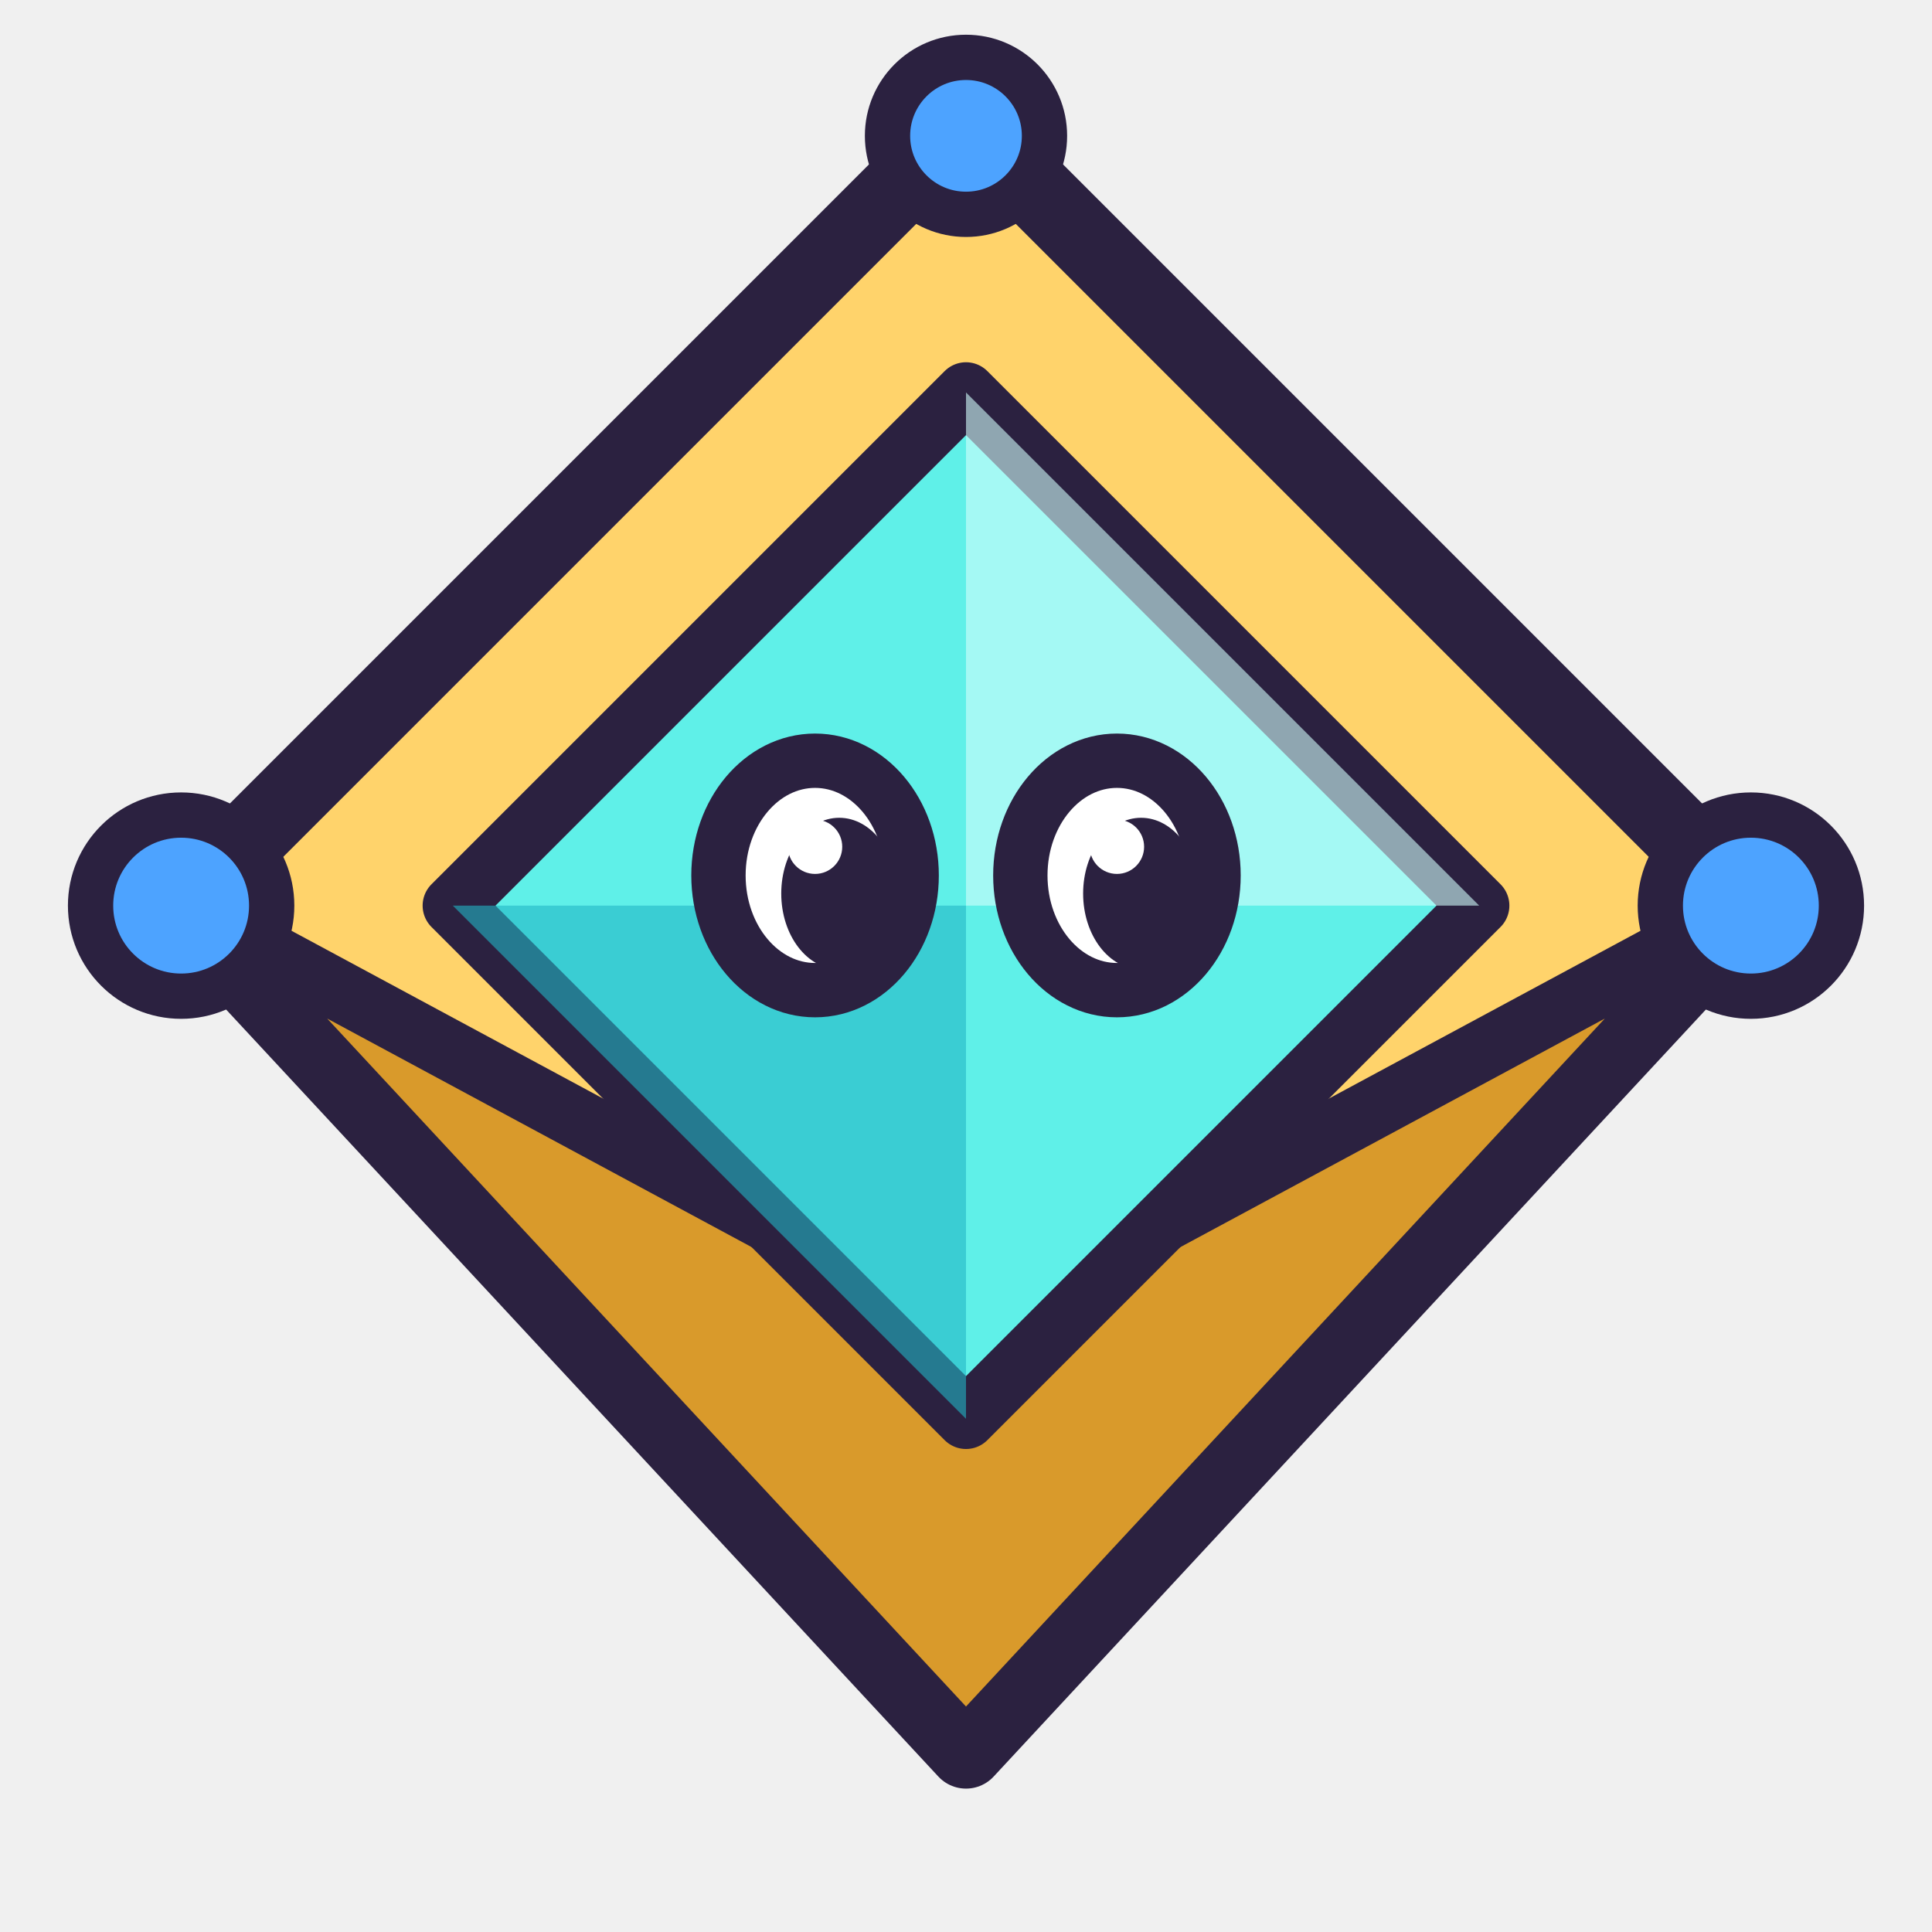
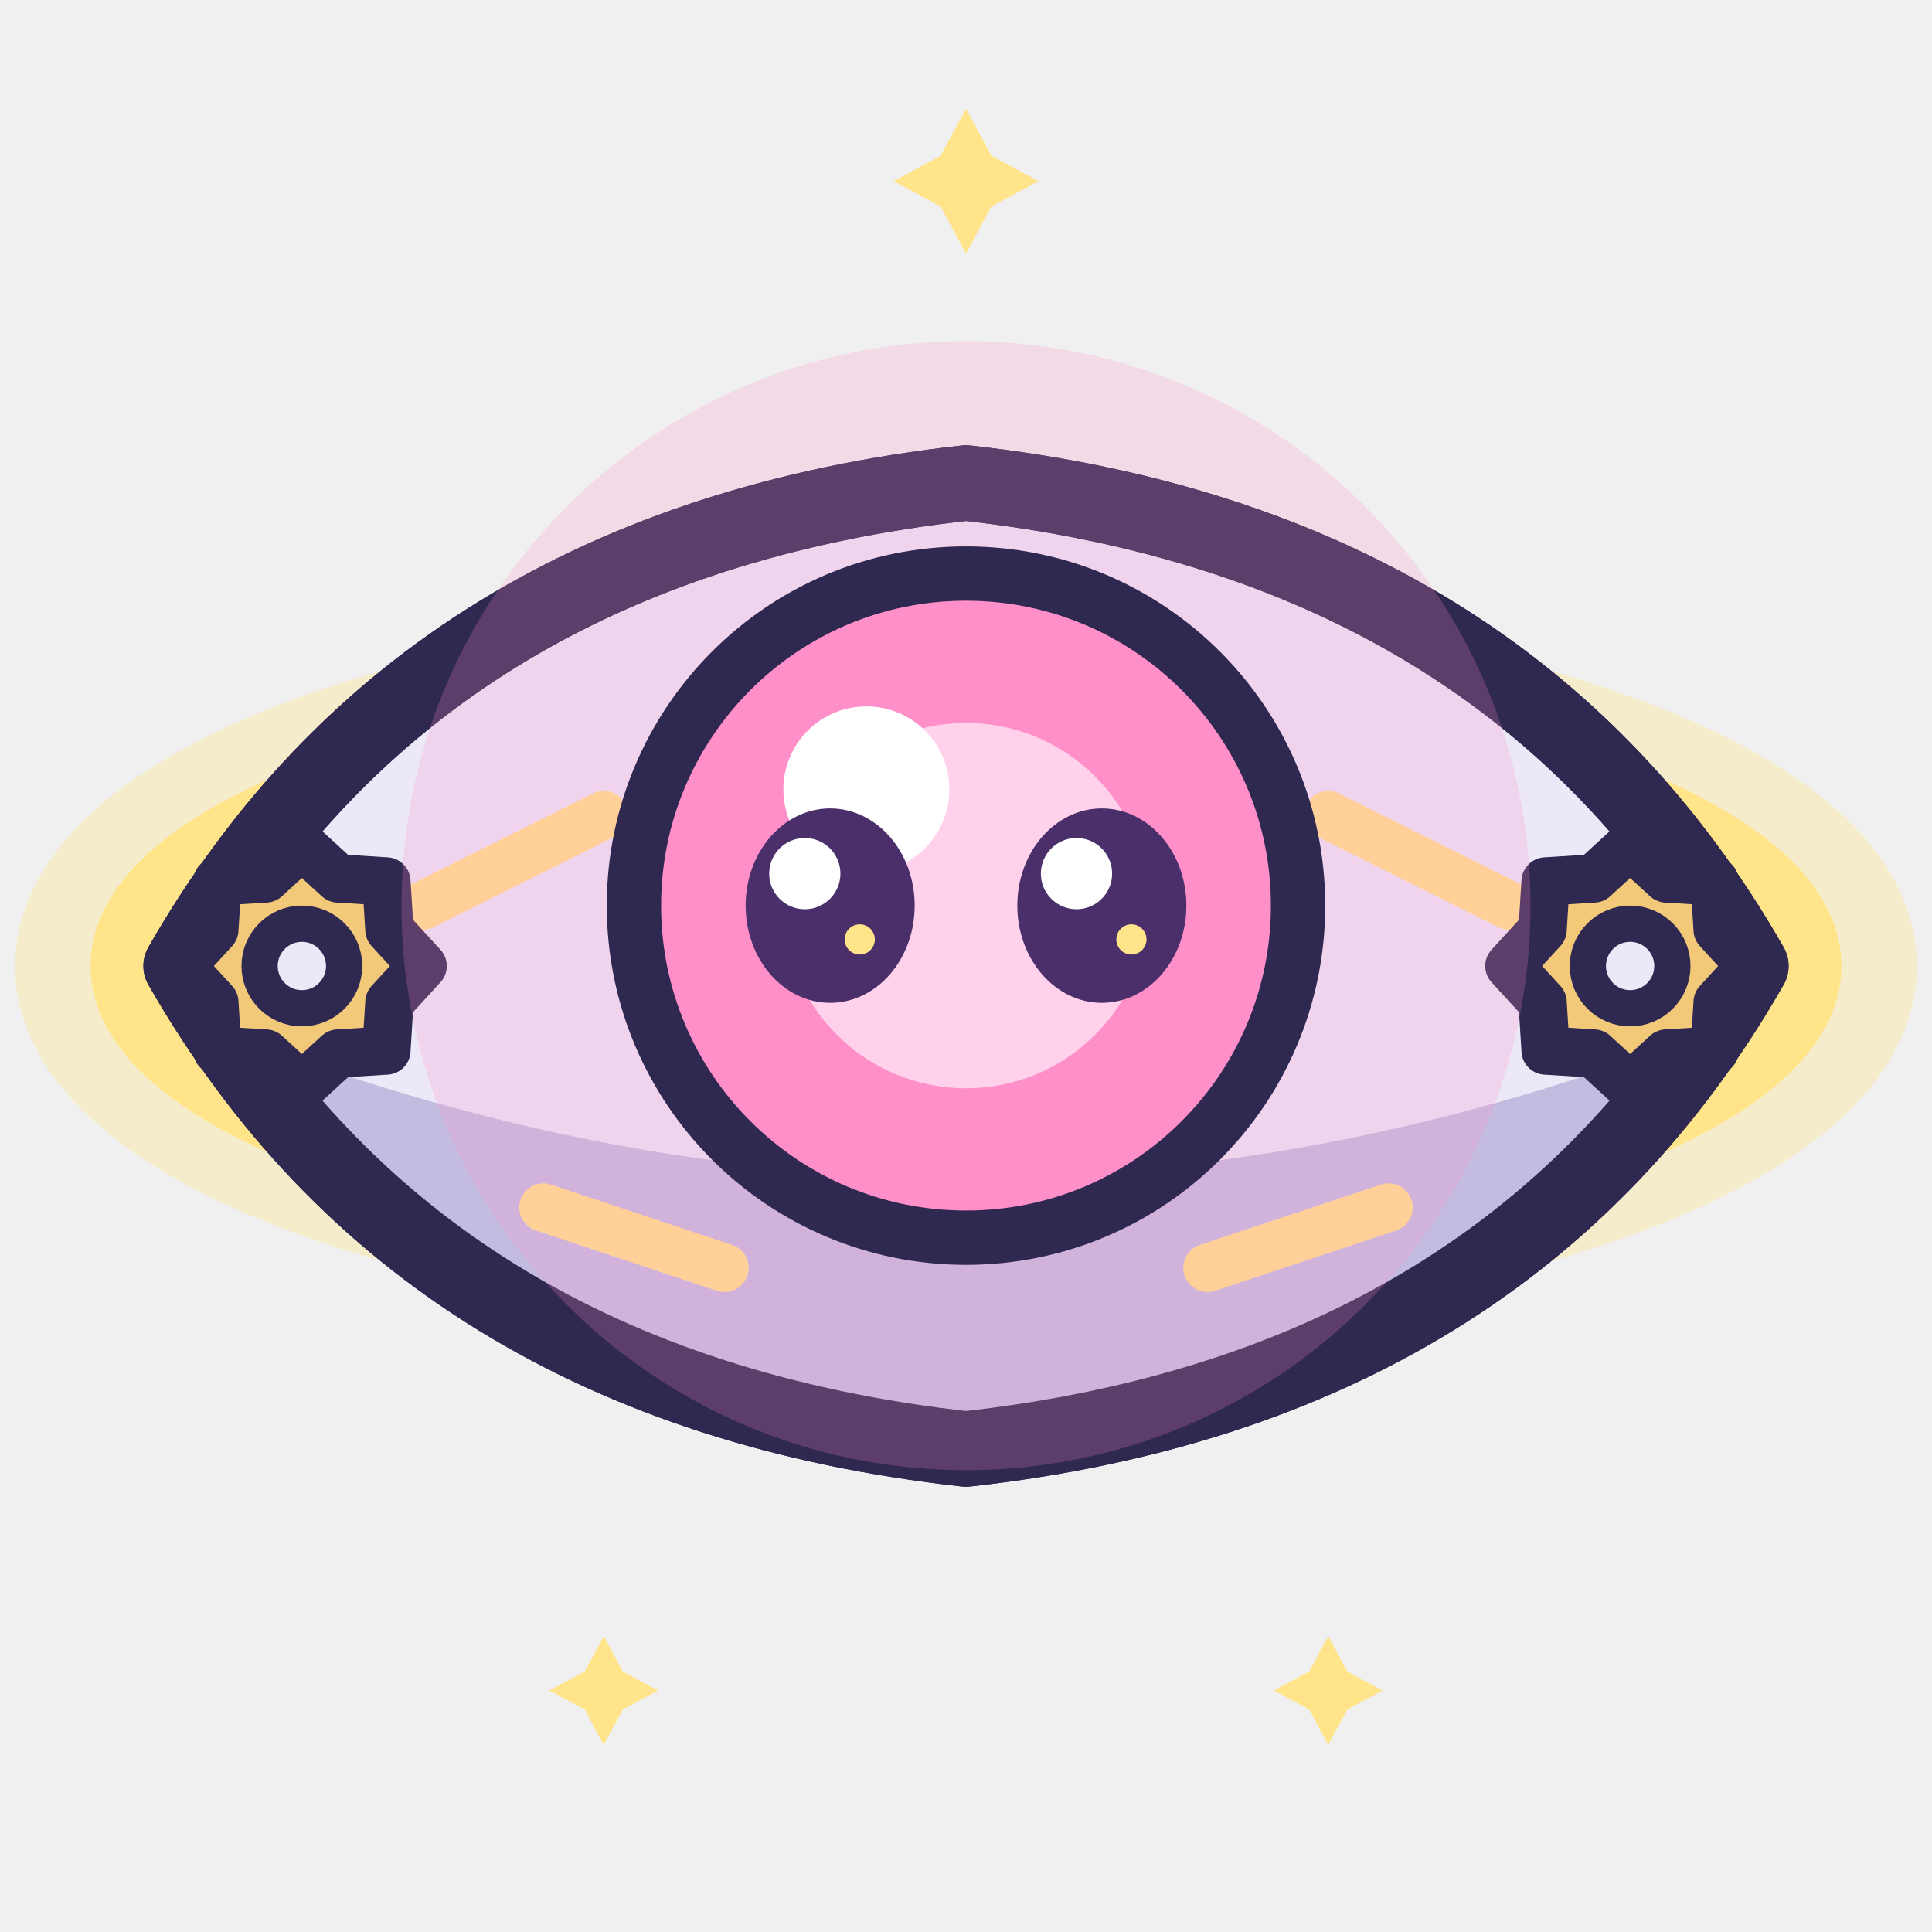
<svg xmlns="http://www.w3.org/2000/svg" viewBox="0 0 64 64">
-   <path d="M32 4 L58 30 L32 58 L6 30 Z" fill="#ffd36b" stroke="#2b2140" stroke-width="2.5" stroke-linejoin="round" stroke-linecap="round" />
-   <path d="M6 30 L32 58 L58 30 L32 44 Z" fill="#d99a2b" stroke="#2b2140" stroke-width="2" stroke-linejoin="round" stroke-linecap="round" />
-   <path d="M32 13 L49 30 L32 47 L15 30 Z" fill="#5ff0e8" stroke="#2b2140" stroke-width="2" stroke-linejoin="round" stroke-linecap="round" />
-   <path d="M32 13 L49 30 L32 30 Z" fill="#d2fffc" opacity="0.6" />
-   <path d="M15 30 L32 47 L32 30 Z" fill="#22b5c4" opacity="0.6" />
-   <ellipse cx="27" cy="29" rx="3.2" ry="3.8" fill="#fff" stroke="#2b2140" stroke-width="1.8" stroke-linejoin="round" stroke-linecap="round" />
-   <ellipse cx="27.8" cy="29.6" rx="1.92" ry="2.51" fill="#2b2140" />
-   <circle cx="27.00" cy="28.05" r="0.90" fill="#fff" />
-   <ellipse cx="37" cy="29" rx="3.2" ry="3.8" fill="#fff" stroke="#2b2140" stroke-width="1.8" stroke-linejoin="round" stroke-linecap="round" />
-   <ellipse cx="37.8" cy="29.6" rx="1.92" ry="2.51" fill="#2b2140" />
-   <circle cx="37.00" cy="28.05" r="0.90" fill="#fff" />
-   <circle cx="6" cy="30" r="3" fill="#4da3ff" stroke="#2b2140" stroke-width="1.5" stroke-linejoin="round" stroke-linecap="round" />
-   <circle cx="58" cy="30" r="3" fill="#4da3ff" stroke="#2b2140" stroke-width="1.5" stroke-linejoin="round" stroke-linecap="round" />
-   <circle cx="32" cy="4.5" r="2.6" fill="#4da3ff" stroke="#2b2140" stroke-width="1.5" stroke-linejoin="round" stroke-linecap="round" />
+   <ellipse cx="32" cy="32" rx="29.5" ry="10.2" fill="none" stroke="#ffe48a" stroke-width="4" opacity="0.35" />
+   <ellipse cx="32" cy="32" rx="28" ry="9" fill="none" stroke="#ffe48a" stroke-width="2" />
+   <path d="M6 32 Q14 18 32 16 Q50 18 58 32 Q50 46 32 48 Q14 46 6 32 Z" fill="#ece8f7" stroke="#2f2850" stroke-width="2.5" stroke-linejoin="round" stroke-linecap="round" />
+   <path d="M7 34 Q32 44 57 34 Q50 46 32 48 Q14 46 7 34 Z" fill="#c3bce0" />
+   <path d="M6 32 Q14 18 32 16 Q50 18 58 32 Q50 46 32 48 Q14 46 6 32 Z" fill="none" stroke="#2f2850" stroke-width="2.5" stroke-linejoin="round" stroke-linecap="round" />
+   <path d="M14 30 L20 27 M50 30 L44 27 M18 40 L24 42 M46 40 L40 42" fill="none" stroke="#ffe48a" stroke-width="1.6" stroke-linecap="round" stroke-linejoin="round" />
+   <path d="M14.0 32.0 L12.9 33.2 L12.8 34.8 L11.2 34.9 L10.0 36.0 L8.8 34.9 L7.2 34.8 L7.1 33.2 L6.0 32.0 L7.1 30.8 L7.2 29.2 L8.8 29.1 L10.0 28.0 L11.2 29.1 L12.8 29.2 L12.9 30.8 Z" fill="#f2c879" stroke="#2f2850" stroke-width="1.6" stroke-linejoin="round" stroke-linecap="round" />
+   <circle cx="10" cy="32" r="1.4" fill="#ece8f7" stroke="#2f2850" stroke-width="1.2" stroke-linejoin="round" stroke-linecap="round" />
+   <path d="M58.0 32.0 L56.9 33.2 L56.8 34.8 L55.2 34.9 L54.0 36.0 L52.8 34.9 L51.2 34.8 L51.1 33.2 L50.0 32.0 L51.1 30.8 L51.2 29.2 L52.8 29.1 L54.0 28.0 L55.2 29.1 L56.8 29.2 L56.9 30.8 Z" fill="#f2c879" stroke="#2f2850" stroke-width="1.6" stroke-linejoin="round" stroke-linecap="round" />
+   <circle cx="54" cy="32" r="1.4" fill="#ece8f7" stroke="#2f2850" stroke-width="1.2" stroke-linejoin="round" stroke-linecap="round" />
+   <circle cx="32" cy="30" r="18.70" fill="#ff8fc8" opacity="0.22" />
+   <circle cx="32" cy="30" r="11" fill="#ff8fc8" stroke="#2f2850" stroke-width="1.8" stroke-linejoin="round" stroke-linecap="round" />
+   <circle cx="32" cy="30" r="6.05" fill="#ffd1ea" />
+   <circle cx="28.70" cy="26.15" r="2.75" fill="#fff" />
+   <ellipse cx="27.5" cy="30" rx="2.8" ry="3.22" fill="#4a2f6b" />
+   <circle cx="26.66" cy="28.94" r="1.18" fill="#fff" />
+   <circle cx="28.48" cy="31.12" r="0.50" fill="#ffe48a" />
+   <ellipse cx="36.5" cy="30" rx="2.8" ry="3.22" fill="#4a2f6b" />
+   <circle cx="35.66" cy="28.94" r="1.18" fill="#fff" />
+   <circle cx="37.48" cy="31.12" r="0.50" fill="#ffe48a" />
+   <path d="M32 3.6 L32.84 5.16 L34.4 6 L32.84 6.84 L32 8.4 L31.16 6.84 L29.6 6 L31.16 5.16 Z" fill="#ffe48a" />
+   <path d="M20 54.2 L20.63 55.37 L21.8 56 L20.63 56.63 L20 57.8 L19.37 56.63 L18.2 56 L19.37 55.37 Z" fill="#ffe48a" />
+   <path d="M44 54.2 L44.63 55.37 L45.8 56 L44.63 56.63 L44 57.8 L43.37 56.63 L42.2 56 L43.37 55.37 Z" fill="#ffe48a" />
</svg>
